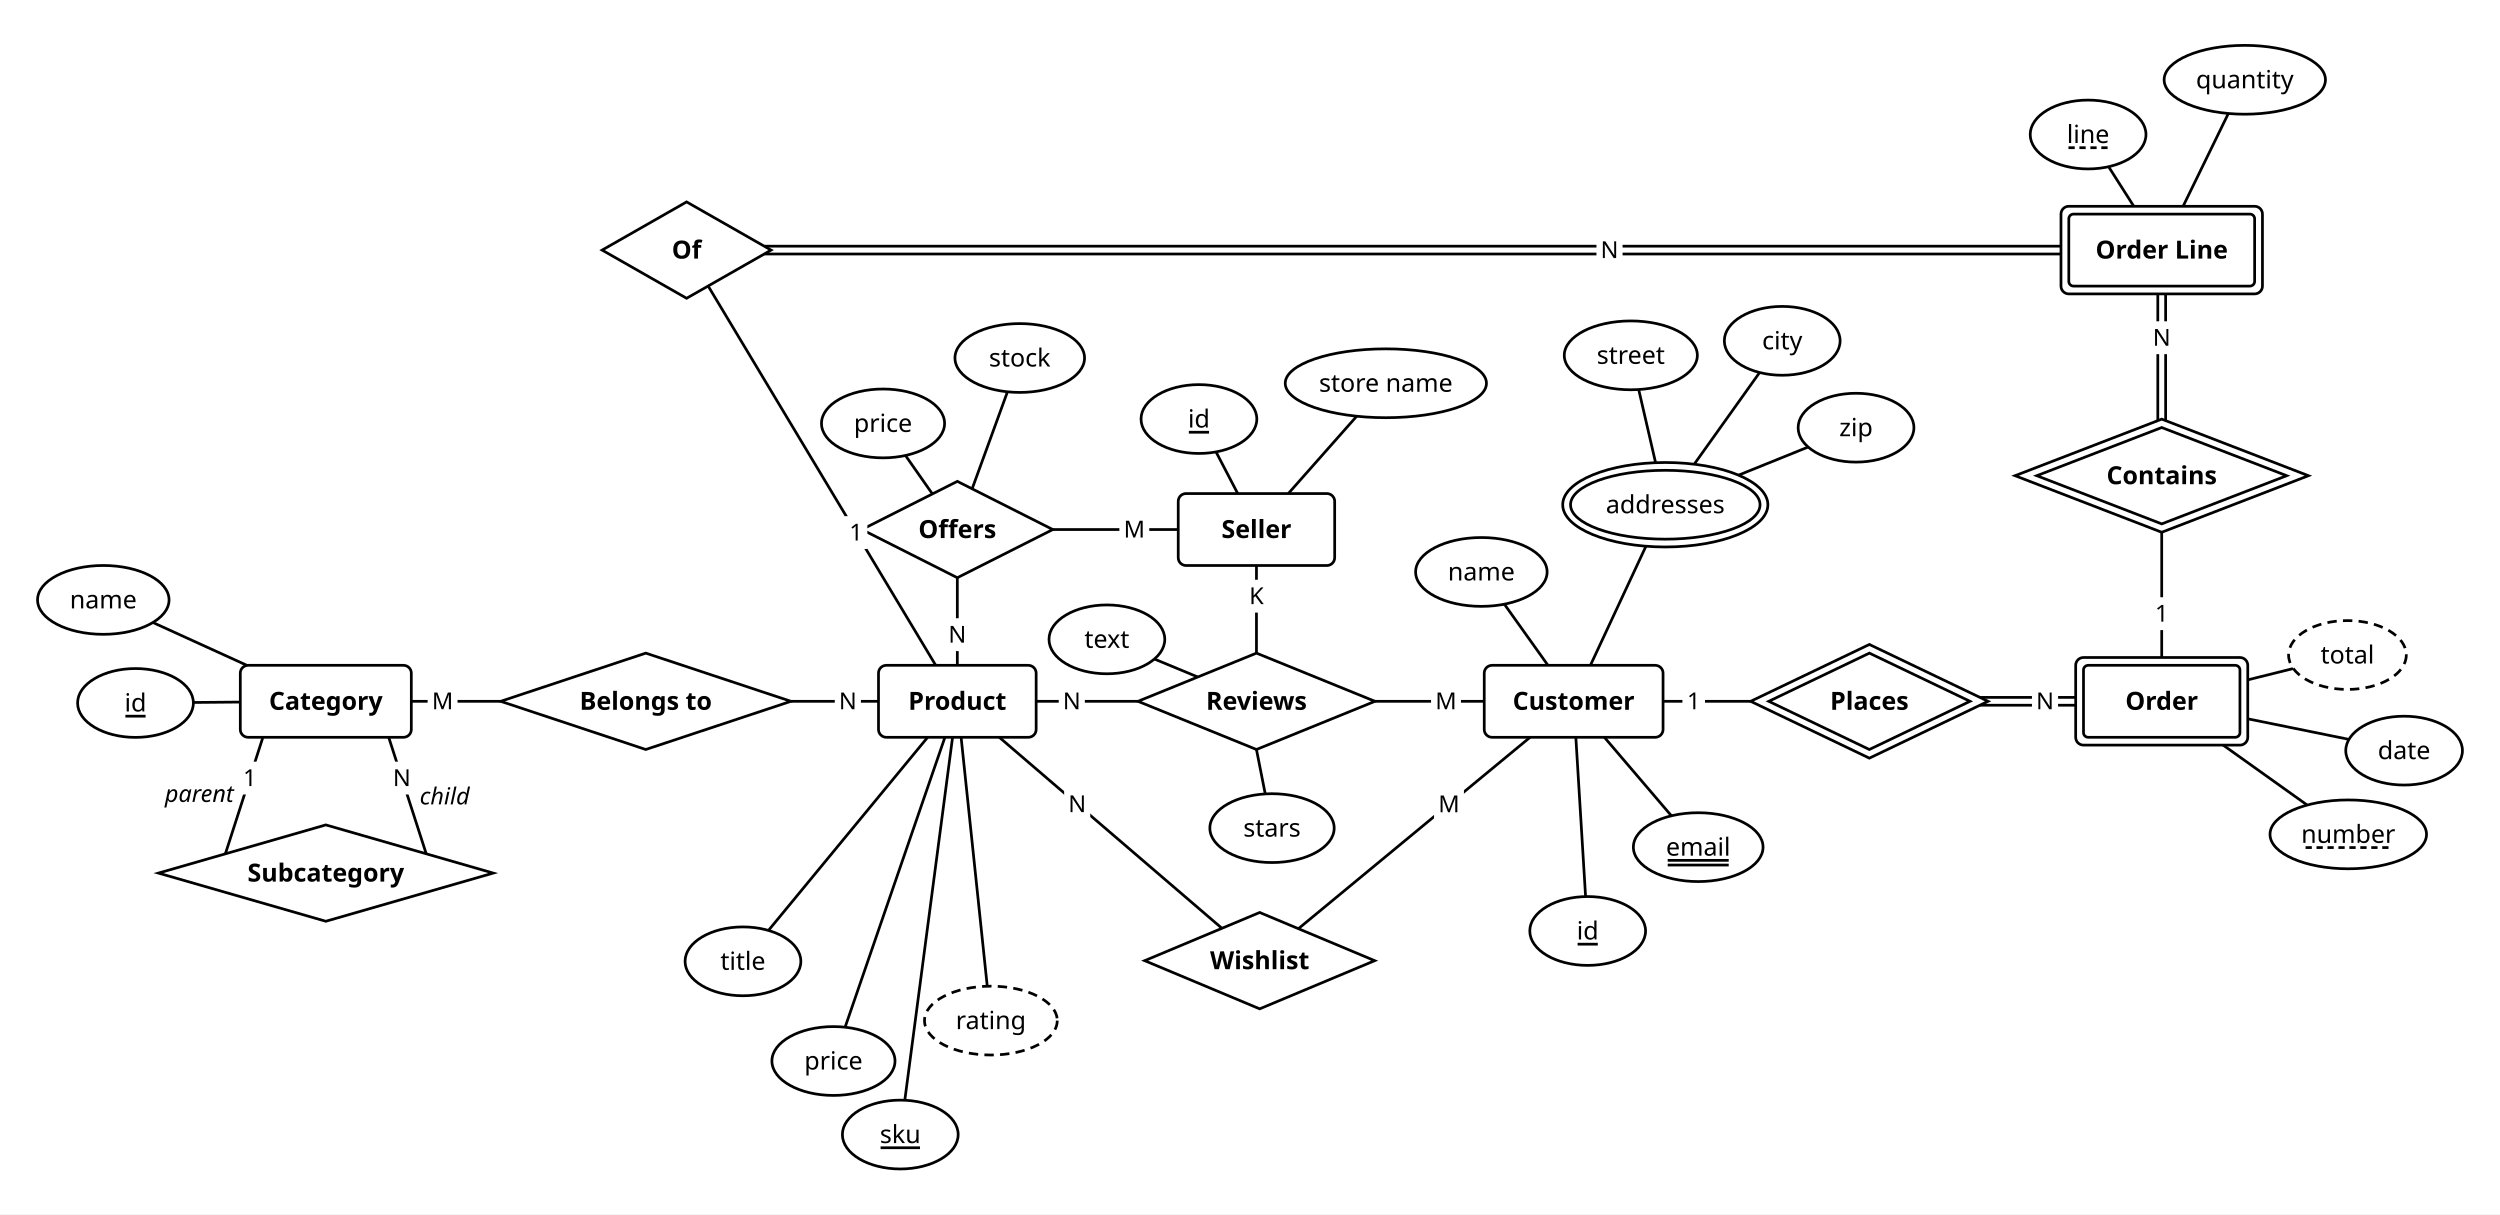
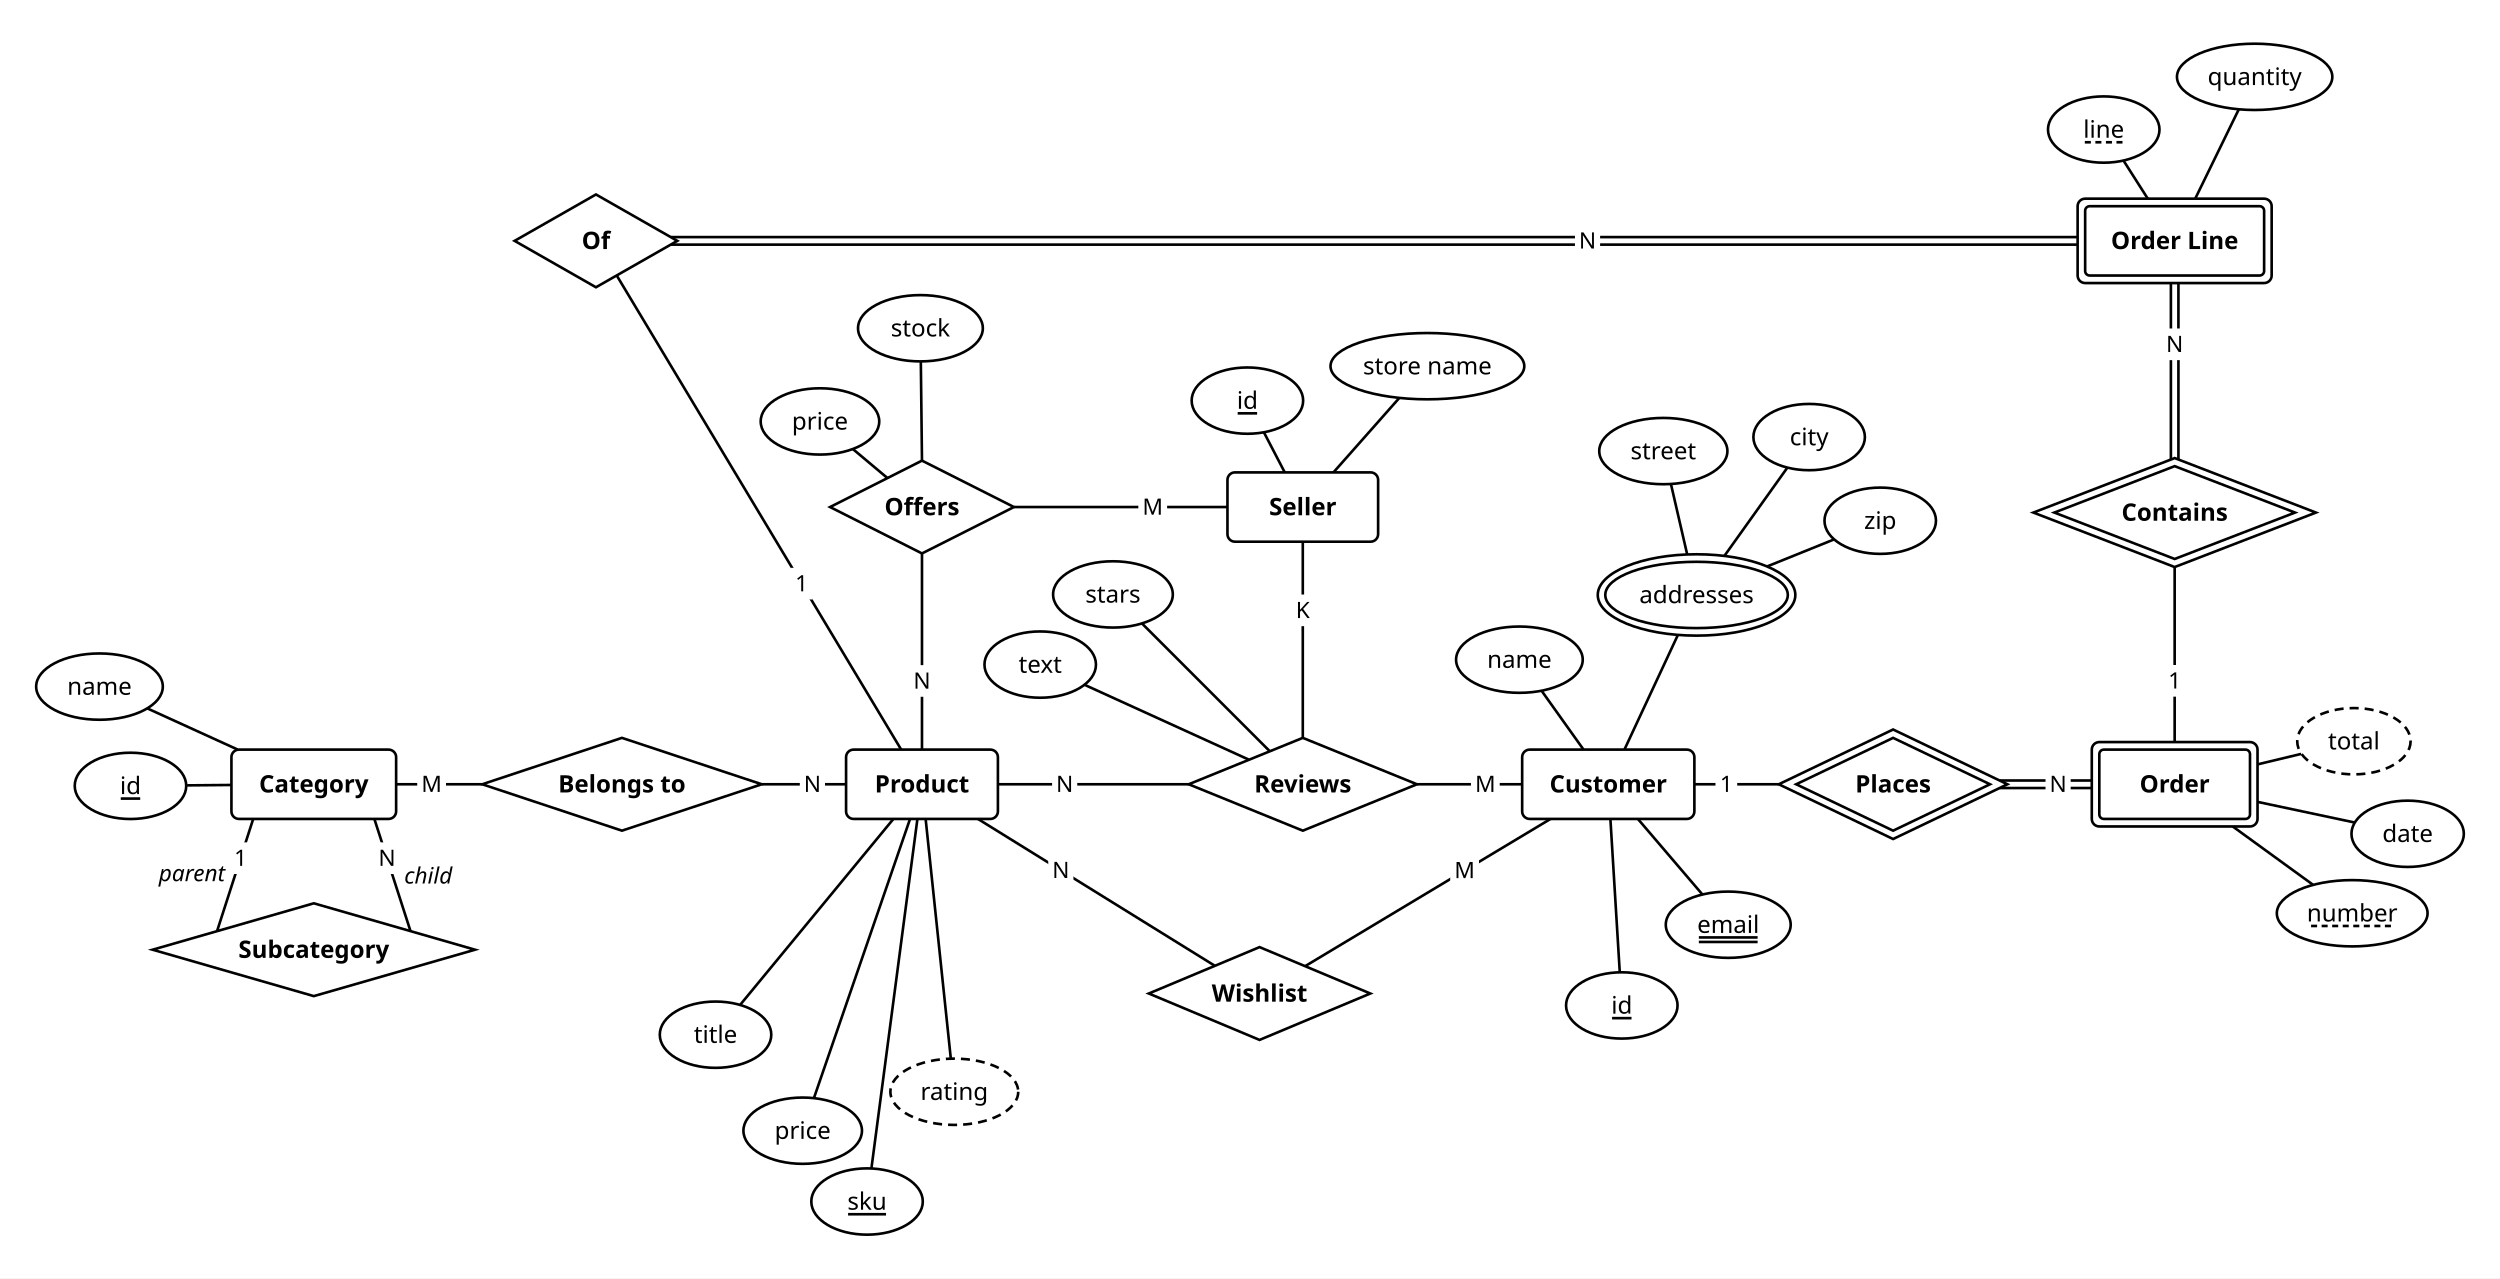
- <svg xmlns="http://www.w3.org/2000/svg" viewBox="-24 -29 1598.01 776.21" width="1598.01" height="776.21">
+ <svg xmlns="http://www.w3.org/2000/svg" viewBox="-24 -29 1659.25 848.45" width="1659.25" height="848.45">
  <style>
text { font-family: 'Vazirmatn', sans-serif; fill: #000000; }
.line { stroke: #000000; stroke-width: 1.75; fill: none; }
.shape { stroke: #000000; stroke-width: 1.75; fill: #ffffff; }
.outline { stroke: #000000; stroke-width: 1.75; fill: none; }
.dashed { stroke-dasharray: 6 4; }
.knockout { fill: #ffffff; stroke: none; }
</style>
-   <rect x="-24" y="-29" width="1598.01" height="776.21" fill="#ffffff" />
+   <rect x="-24" y="-29" width="1659.25" height="848.45" fill="#ffffff" />
  <g class="lines">
-     <line class="line" x1="983.28" y1="442.28" x2="989.51" y2="544.09" />
-     <line class="line" x1="965.47" y1="396.28" x2="937.6" y2="357.2" />
-     <line class="line" x1="1001.52" y1="442.28" x2="1044.38" y2="492.47" />
-     <line class="line" x1="992.6" y1="396.28" x2="1028.1" y2="320.15" />
-     <line class="line" x1="1034.26" y1="266.76" x2="1023.46" y2="219.99" />
-     <line class="line" x1="1058.94" y1="267.73" x2="1100.75" y2="209.11" />
-     <line class="line" x1="1087.27" y1="274.72" x2="1131.77" y2="256.74" />
-     <line class="line" x1="584.89" y1="442.28" x2="554.35" y2="674.28" />
-     <line class="line" x1="568.96" y1="442.28" x2="467.19" y2="565.74" />
-     <line class="line" x1="580" y1="442.28" x2="516.19" y2="627.6" />
-     <line class="line" x1="590.34" y1="442.28" x2="607.06" y2="601.4" />
-     <line class="line" x1="129.6" y1="419.76" x2="99.6" y2="420.02" />
-     <line class="line" x1="133.79" y1="396.28" x2="73.73" y2="368.91" />
-     <line class="line" x1="767.16" y1="286.48" x2="753.3" y2="259.87" />
-     <line class="line" x1="799.48" y1="286.48" x2="843.21" y2="237.05" />
-     <line class="line" x1="1397.04" y1="447.28" x2="1450.77" y2="485.61" />
-     <line class="line" x1="1412.78" y1="430.47" x2="1477.46" y2="443.63" />
-     <line class="line" x1="1412.78" y1="405.57" x2="1441.89" y2="398.31" />
-     <line class="line" x1="1339.94" y1="102.86" x2="1323.83" y2="77.56" />
-     <line class="line" x1="1371.44" y1="102.86" x2="1400.37" y2="43.54" />
-     <line class="line" x1="571.99" y1="286.72" x2="554.78" y2="262.15" />
-     <line class="line" x1="597.39" y1="283.46" x2="619.97" y2="221.44" />
-     <line class="line" x1="779.13" y1="450.08" x2="784.75" y2="478.47" />
-     <line class="line" x1="741.61" y1="403.74" x2="713.89" y2="392.26" />
-     <line class="line" x1="1039.02" y1="419.28" x2="1095.02" y2="419.28" />
-     <line class="line" x1="1302.78" y1="421.78" x2="1241.56" y2="421.78" />
-     <line class="line" x1="1302.78" y1="416.78" x2="1241.56" y2="416.78" />
-     <line class="line" x1="1357.78" y1="391.28" x2="1357.78" y2="311.23" />
-     <line class="line" x1="1360.28" y1="158.86" x2="1360.28" y2="239.87" />
-     <line class="line" x1="1355.28" y1="158.86" x2="1355.28" y2="239.87" />
-     <line class="line" x1="1293.39" y1="133.36" x2="464.49" y2="133.36" />
-     <line class="line" x1="1293.39" y1="128.36" x2="464.49" y2="128.36" />
-     <line class="line" x1="574.12" y1="396.28" x2="428.64" y2="153.81" />
-     <line class="line" x1="537.54" y1="419.28" x2="481.54" y2="419.28" />
-     <line class="line" x1="238.91" y1="419.28" x2="296.01" y2="419.28" />
-     <line class="line" x1="144.05" y1="442.28" x2="120.06" y2="516.76" />
-     <line class="line" x1="224.46" y1="442.28" x2="248.45" y2="516.76" />
-     <line class="line" x1="729.13" y1="309.48" x2="648.94" y2="309.48" />
-     <line class="line" x1="587.92" y1="396.28" x2="587.92" y2="340.28" />
-     <line class="line" x1="924.73" y1="419.28" x2="854.86" y2="419.28" />
-     <line class="line" x1="638.3" y1="419.28" x2="703.4" y2="419.28" />
-     <line class="line" x1="779.13" y1="332.48" x2="779.13" y2="388.48" />
-     <line class="line" x1="954.03" y1="442.28" x2="805.92" y2="564.63" />
-     <line class="line" x1="614.73" y1="442.28" x2="757.06" y2="564.37" />
+     <line class="line" x1="1044.82" y1="514.52" x2="1051.04" y2="616.33" />
+     <line class="line" x1="1027" y1="468.52" x2="999.13" y2="429.44" />
+     <line class="line" x1="1063.05" y1="514.52" x2="1105.92" y2="564.7" />
+     <line class="line" x1="1054.13" y1="468.52" x2="1089.63" y2="392.39" />
+     <line class="line" x1="1095.79" y1="338.99" x2="1084.99" y2="292.22" />
+     <line class="line" x1="1120.48" y1="339.96" x2="1162.29" y2="281.35" />
+     <line class="line" x1="1148.8" y1="346.96" x2="1193.31" y2="328.98" />
+     <line class="line" x1="584.89" y1="514.52" x2="554.35" y2="746.51" />
+     <line class="line" x1="568.96" y1="514.52" x2="467.19" y2="637.98" />
+     <line class="line" x1="580" y1="514.52" x2="516.19" y2="699.84" />
+     <line class="line" x1="590.34" y1="514.52" x2="607.06" y2="673.64" />
+     <line class="line" x1="129.6" y1="491.99" x2="99.6" y2="492.25" />
+     <line class="line" x1="133.79" y1="468.52" x2="73.73" y2="441.15" />
+     <line class="line" x1="828.69" y1="284.52" x2="814.84" y2="257.91" />
+     <line class="line" x1="861.01" y1="284.52" x2="904.74" y2="235.09" />
+     <line class="line" x1="1457.85" y1="519.52" x2="1511.25" y2="558.31" />
+     <line class="line" x1="1474.32" y1="503.21" x2="1538.87" y2="516.93" />
+     <line class="line" x1="1474.32" y1="478.31" x2="1503.49" y2="471.31" />
+     <line class="line" x1="1401.48" y1="102.86" x2="1385.36" y2="77.56" />
+     <line class="line" x1="1432.97" y1="102.86" x2="1461.9" y2="43.54" />
+     <line class="line" x1="565" y1="288.29" x2="542.02" y2="269.01" />
+     <line class="line" x1="587.92" y1="276.72" x2="587.15" y2="210.86" />
+     <line class="line" x1="818.77" y1="469.62" x2="733.91" y2="384.77" />
+     <line class="line" x1="804.95" y1="475.24" x2="695.75" y2="425.48" />
+     <line class="line" x1="1100.56" y1="491.52" x2="1156.56" y2="491.52" />
+     <line class="line" x1="1364.32" y1="494.02" x2="1303.1" y2="494.02" />
+     <line class="line" x1="1364.32" y1="489.02" x2="1303.1" y2="489.02" />
+     <line class="line" x1="1419.32" y1="463.52" x2="1419.32" y2="347.35" />
+     <line class="line" x1="1421.82" y1="158.86" x2="1421.82" y2="275.99" />
+     <line class="line" x1="1416.82" y1="158.86" x2="1416.82" y2="275.99" />
+     <line class="line" x1="1354.92" y1="133.36" x2="421.14" y2="133.36" />
+     <line class="line" x1="1354.92" y1="128.36" x2="421.14" y2="128.36" />
+     <line class="line" x1="574.12" y1="468.52" x2="385.3" y2="153.81" />
+     <line class="line" x1="537.54" y1="491.52" x2="481.54" y2="491.52" />
+     <line class="line" x1="238.91" y1="491.52" x2="296.01" y2="491.52" />
+     <line class="line" x1="144.05" y1="514.52" x2="120.06" y2="589" />
+     <line class="line" x1="224.46" y1="514.52" x2="248.45" y2="589" />
+     <line class="line" x1="790.66" y1="307.52" x2="648.94" y2="307.52" />
+     <line class="line" x1="587.92" y1="468.52" x2="587.92" y2="338.32" />
+     <line class="line" x1="986.26" y1="491.52" x2="916.4" y2="491.52" />
+     <line class="line" x1="638.3" y1="491.52" x2="764.93" y2="491.52" />
+     <line class="line" x1="840.66" y1="330.52" x2="840.66" y2="460.72" />
+     <line class="line" x1="1005.07" y1="514.52" x2="842.18" y2="612.25" />
+     <line class="line" x1="625.03" y1="514.52" x2="782.3" y2="612.01" />
  </g>
  <g class="shapes">
    <g class="entity" data-id="entity:Customer">
-       <rect class="shape" x="924.73" y="396.28" width="114.3" height="46" rx="5" />
-       <text x="981.87" y="424.72" font-size="16" font-weight="bold" text-anchor="middle">Customer</text>
+       <rect class="shape" x="986.26" y="468.52" width="114.3" height="46" rx="5" />
+       <text x="1043.41" y="496.96" font-size="16" font-weight="bold" text-anchor="middle">Customer</text>
    </g>
    <g class="attribute" data-id="attr:entity:Customer/id">
-       <ellipse class="shape" cx="990.85" cy="566.08" rx="37" ry="22" />
-       <text x="990.85" y="571.52" font-size="16" text-anchor="middle">id</text>
-       <line class="line" x1="984.4" y1="574.52" x2="997.31" y2="574.52" stroke-width="1" />
+       <ellipse class="shape" cx="1052.39" cy="638.31" rx="37" ry="22" />
+       <text x="1052.39" y="643.75" font-size="16" text-anchor="middle">id</text>
+       <line class="line" x1="1045.93" y1="646.75" x2="1058.84" y2="646.75" stroke-width="1" />
    </g>
    <g class="attribute" data-id="attr:entity:Customer/name">
-       <ellipse class="shape" cx="922.89" cy="336.59" rx="42.03" ry="22" />
-       <text x="922.89" y="342.03" font-size="16" text-anchor="middle">name</text>
+       <ellipse class="shape" cx="984.43" cy="408.83" rx="42.03" ry="22" />
+       <text x="984.43" y="414.27" font-size="16" text-anchor="middle">name</text>
    </g>
    <g class="attribute" data-id="attr:entity:Customer/email">
-       <ellipse class="shape" cx="1061.5" cy="512.5" rx="41.45" ry="22" />
-       <text x="1061.5" y="517.94" font-size="16" text-anchor="middle">email</text>
-       <line class="line" x1="1042" y1="520.94" x2="1081" y2="520.94" stroke-width="1" />
-       <line class="line" x1="1042" y1="523.94" x2="1081" y2="523.94" stroke-width="1" />
+       <ellipse class="shape" cx="1123.03" cy="584.74" rx="41.45" ry="22" />
+       <text x="1123.03" y="590.18" font-size="16" text-anchor="middle">email</text>
+       <line class="line" x1="1103.53" y1="593.18" x2="1142.53" y2="593.18" stroke-width="1" />
+       <line class="line" x1="1103.53" y1="596.18" x2="1142.53" y2="596.18" stroke-width="1" />
    </g>
    <g class="attribute" data-id="attr:entity:Customer/addresses">
-       <ellipse class="shape" cx="1040.46" cy="293.63" rx="65.57" ry="27" />
-       <ellipse class="outline" cx="1040.46" cy="293.63" rx="60.57" ry="22" />
-       <text x="1040.46" y="299.07" font-size="16" text-anchor="middle">addresses</text>
+       <ellipse class="shape" cx="1102" cy="365.87" rx="65.57" ry="27" />
+       <ellipse class="outline" cx="1102" cy="365.87" rx="60.57" ry="22" />
+       <text x="1102" y="371.31" font-size="16" text-anchor="middle">addresses</text>
    </g>
    <g class="attribute" data-id="attr:attr:entity:Customer/addresses/street">
-       <ellipse class="shape" cx="1018.42" cy="198.14" rx="42.53" ry="22" />
-       <text x="1018.42" y="203.58" font-size="16" text-anchor="middle">street</text>
+       <ellipse class="shape" cx="1079.95" cy="270.38" rx="42.53" ry="22" />
+       <text x="1079.95" y="275.82" font-size="16" text-anchor="middle">street</text>
    </g>
    <g class="attribute" data-id="attr:attr:entity:Customer/addresses/city">
-       <ellipse class="shape" cx="1115.2" cy="188.86" rx="37" ry="22" />
-       <text x="1115.2" y="194.3" font-size="16" text-anchor="middle">city</text>
+       <ellipse class="shape" cx="1176.73" cy="261.09" rx="37" ry="22" />
+       <text x="1176.73" y="266.53" font-size="16" text-anchor="middle">city</text>
    </g>
    <g class="attribute" data-id="attr:attr:entity:Customer/addresses/zip">
-       <ellipse class="shape" cx="1162.38" cy="244.38" rx="37" ry="22" />
-       <text x="1162.38" y="249.82" font-size="16" text-anchor="middle">zip</text>
+       <ellipse class="shape" cx="1223.91" cy="316.61" rx="37" ry="22" />
+       <text x="1223.91" y="322.05" font-size="16" text-anchor="middle">zip</text>
    </g>
    <g class="entity" data-id="entity:Product">
-       <rect class="shape" x="537.54" y="396.28" width="100.77" height="46" rx="5" />
-       <text x="587.92" y="424.72" font-size="16" font-weight="bold" text-anchor="middle">Product</text>
+       <rect class="shape" x="537.54" y="468.52" width="100.77" height="46" rx="5" />
+       <text x="587.92" y="496.96" font-size="16" font-weight="bold" text-anchor="middle">Product</text>
    </g>
    <g class="attribute" data-id="attr:entity:Product/sku">
-       <ellipse class="shape" cx="551.46" cy="696.21" rx="37" ry="22" />
-       <text x="551.46" y="701.65" font-size="16" text-anchor="middle">sku</text>
-       <line class="line" x1="538.87" y1="704.65" x2="564.06" y2="704.65" stroke-width="1" />
+       <ellipse class="shape" cx="551.46" cy="768.45" rx="37" ry="22" />
+       <text x="551.46" y="773.89" font-size="16" text-anchor="middle">sku</text>
+       <line class="line" x1="538.87" y1="776.89" x2="564.06" y2="776.89" stroke-width="1" />
    </g>
    <g class="attribute" data-id="attr:entity:Product/title">
-       <ellipse class="shape" cx="450.9" cy="585.49" rx="37" ry="22" />
-       <text x="450.9" y="590.93" font-size="16" text-anchor="middle">title</text>
+       <ellipse class="shape" cx="450.9" cy="657.73" rx="37" ry="22" />
+       <text x="450.9" y="663.17" font-size="16" text-anchor="middle">title</text>
    </g>
    <g class="attribute" data-id="attr:entity:Product/price">
-       <ellipse class="shape" cx="508.75" cy="649.2" rx="39.34" ry="22" />
-       <text x="508.75" y="654.64" font-size="16" text-anchor="middle">price</text>
+       <ellipse class="shape" cx="508.75" cy="721.44" rx="39.34" ry="22" />
+       <text x="508.75" y="726.88" font-size="16" text-anchor="middle">price</text>
    </g>
    <g class="attribute" data-id="attr:entity:Product/rating">
-       <ellipse class="shape dashed" cx="609.37" cy="623.37" rx="42.42" ry="22" />
-       <text x="609.37" y="628.81" font-size="16" text-anchor="middle">rating</text>
+       <ellipse class="shape dashed" cx="609.37" cy="695.61" rx="42.42" ry="22" />
+       <text x="609.37" y="701.05" font-size="16" text-anchor="middle">rating</text>
    </g>
    <g class="entity" data-id="entity:Category">
-       <rect class="shape" x="129.6" y="396.28" width="109.31" height="46" rx="5" />
-       <text x="184.26" y="424.72" font-size="16" font-weight="bold" text-anchor="middle">Category</text>
+       <rect class="shape" x="129.6" y="468.52" width="109.31" height="46" rx="5" />
+       <text x="184.26" y="496.96" font-size="16" font-weight="bold" text-anchor="middle">Category</text>
    </g>
    <g class="attribute" data-id="attr:entity:Category/id">
-       <ellipse class="shape" cx="62.6" cy="420.34" rx="37" ry="22" />
-       <text x="62.6" y="425.78" font-size="16" text-anchor="middle">id</text>
-       <line class="line" x1="56.15" y1="428.78" x2="69.06" y2="428.78" stroke-width="1" />
+       <ellipse class="shape" cx="62.6" cy="492.58" rx="37" ry="22" />
+       <text x="62.6" y="498.02" font-size="16" text-anchor="middle">id</text>
+       <line class="line" x1="56.15" y1="501.02" x2="69.06" y2="501.02" stroke-width="1" />
    </g>
    <g class="attribute" data-id="attr:entity:Category/name">
-       <ellipse class="shape" cx="42.03" cy="354.46" rx="42.03" ry="22" />
-       <text x="42.03" y="359.9" font-size="16" text-anchor="middle">name</text>
+       <ellipse class="shape" cx="42.03" cy="426.7" rx="42.03" ry="22" />
+       <text x="42.03" y="432.14" font-size="16" text-anchor="middle">name</text>
    </g>
    <g class="entity" data-id="entity:Seller">
-       <rect class="shape" x="729.13" y="286.48" width="100" height="46" rx="5" />
-       <text x="779.13" y="314.92" font-size="16" font-weight="bold" text-anchor="middle">Seller</text>
+       <rect class="shape" x="790.66" y="284.52" width="100" height="46" rx="5" />
+       <text x="840.66" y="312.96" font-size="16" font-weight="bold" text-anchor="middle">Seller</text>
    </g>
    <g class="attribute" data-id="attr:entity:Seller/id">
-       <ellipse class="shape" cx="742.36" cy="238.85" rx="37" ry="22" />
-       <text x="742.36" y="244.29" font-size="16" text-anchor="middle">id</text>
-       <line class="line" x1="735.91" y1="247.29" x2="748.82" y2="247.29" stroke-width="1" />
+       <ellipse class="shape" cx="803.9" cy="236.89" rx="37" ry="22" />
+       <text x="803.9" y="242.33" font-size="16" text-anchor="middle">id</text>
+       <line class="line" x1="797.44" y1="245.33" x2="810.35" y2="245.33" stroke-width="1" />
    </g>
    <g class="attribute" data-id="attr:entity:Seller/store name">
-       <ellipse class="shape" cx="861.84" cy="215.99" rx="64.31" ry="22" />
-       <text x="861.84" y="221.43" font-size="16" text-anchor="middle">store name</text>
+       <ellipse class="shape" cx="923.37" cy="214.03" rx="64.31" ry="22" />
+       <text x="923.37" y="219.47" font-size="16" text-anchor="middle">store name</text>
    </g>
    <g class="entity" data-id="entity:Order">
-       <rect class="shape" x="1302.78" y="391.28" width="110" height="56" rx="5" />
-       <rect class="outline" x="1307.78" y="396.28" width="100" height="46" rx="3" />
-       <text x="1357.78" y="424.72" font-size="16" font-weight="bold" text-anchor="middle">Order</text>
+       <rect class="shape" x="1364.32" y="463.52" width="110" height="56" rx="5" />
+       <rect class="outline" x="1369.32" y="468.52" width="100" height="46" rx="3" />
+       <text x="1419.32" y="496.96" font-size="16" font-weight="bold" text-anchor="middle">Order</text>
    </g>
    <g class="attribute" data-id="attr:entity:Order/number">
-       <ellipse class="shape" cx="1477.02" cy="504.33" rx="50.02" ry="22" />
-       <text x="1477.02" y="509.77" font-size="16" text-anchor="middle">number</text>
-       <line class="line" x1="1449.73" y1="512.77" x2="1504.31" y2="512.77" stroke-width="1" stroke-dasharray="4 3" />
+       <ellipse class="shape" cx="1537.15" cy="577.13" rx="50.02" ry="22" />
+       <text x="1537.15" y="582.57" font-size="16" text-anchor="middle">number</text>
+       <line class="line" x1="1509.86" y1="585.57" x2="1564.44" y2="585.57" stroke-width="1" stroke-dasharray="4 3" />
    </g>
    <g class="attribute" data-id="attr:entity:Order/date">
-       <ellipse class="shape" cx="1512.71" cy="450.8" rx="37.29" ry="22" />
-       <text x="1512.71" y="456.24" font-size="16" text-anchor="middle">date</text>
+       <ellipse class="shape" cx="1573.96" cy="524.39" rx="37.29" ry="22" />
+       <text x="1573.96" y="529.83" font-size="16" text-anchor="middle">date</text>
    </g>
    <g class="attribute" data-id="attr:entity:Order/total">
-       <ellipse class="shape dashed" cx="1476.49" cy="389.68" rx="37.62" ry="22" />
-       <text x="1476.49" y="395.12" font-size="16" text-anchor="middle">total</text>
+       <ellipse class="shape dashed" cx="1538.29" cy="462.95" rx="37.62" ry="22" />
+       <text x="1538.29" y="468.39" font-size="16" text-anchor="middle">total</text>
    </g>
    <g class="entity" data-id="entity:Order Line">
-       <rect class="shape" x="1293.39" y="102.86" width="128.78" height="56" rx="5" />
-       <rect class="outline" x="1298.39" y="107.86" width="118.78" height="46" rx="3" />
-       <text x="1357.78" y="136.3" font-size="16" font-weight="bold" text-anchor="middle">Order Line</text>
+       <rect class="shape" x="1354.92" y="102.86" width="128.78" height="56" rx="5" />
+       <rect class="outline" x="1359.92" y="107.86" width="118.78" height="46" rx="3" />
+       <text x="1419.32" y="136.3" font-size="16" font-weight="bold" text-anchor="middle">Order Line</text>
    </g>
    <g class="attribute" data-id="attr:entity:Order Line/line">
-       <ellipse class="shape" cx="1310.72" cy="56.98" rx="37" ry="22" />
-       <text x="1310.72" y="62.42" font-size="16" text-anchor="middle">line</text>
-       <line class="line" x1="1298.17" y1="65.42" x2="1323.27" y2="65.42" stroke-width="1" stroke-dasharray="4 3" />
+       <ellipse class="shape" cx="1372.25" cy="56.98" rx="37" ry="22" />
+       <text x="1372.25" y="62.42" font-size="16" text-anchor="middle">line</text>
+       <line class="line" x1="1359.7" y1="65.42" x2="1384.8" y2="65.42" stroke-width="1" stroke-dasharray="4 3" />
    </g>
    <g class="attribute" data-id="attr:entity:Order Line/quantity">
-       <ellipse class="shape" cx="1410.88" cy="22" rx="51.56" ry="22" />
-       <text x="1410.88" y="27.44" font-size="16" text-anchor="middle">quantity</text>
+       <ellipse class="shape" cx="1472.41" cy="22" rx="51.56" ry="22" />
+       <text x="1472.41" y="27.44" font-size="16" text-anchor="middle">quantity</text>
    </g>
    <g class="relationship" data-id="rel:Places(Customer,Order)">
-       <polygon class="shape" points="1170.9,382.94 1246.78,419.28 1170.9,455.62 1095.02,419.28" />
-       <polygon class="outline" points="1170.9,388.48 1235.21,419.28 1170.9,450.08 1106.6,419.28" />
-       <text x="1170.9" y="424.72" font-size="16" font-weight="bold" text-anchor="middle">Places</text>
+       <polygon class="shape" points="1232.44,455.17 1308.32,491.52 1232.44,527.86 1156.56,491.52" />
+       <polygon class="outline" points="1232.44,460.72 1296.74,491.52 1232.44,522.32 1168.13,491.52" />
+       <text x="1232.44" y="496.96" font-size="16" font-weight="bold" text-anchor="middle">Places</text>
    </g>
    <g class="relationship" data-id="rel:Contains(Order,Order Line)">
-       <polygon class="shape" points="1357.78,238.91 1451.55,275.07 1357.78,311.23 1264.02,275.07" />
-       <polygon class="outline" points="1357.78,244.27 1437.65,275.07 1357.78,305.87 1277.91,275.07" />
-       <text x="1357.78" y="280.51" font-size="16" font-weight="bold" text-anchor="middle">Contains</text>
+       <polygon class="shape" points="1419.32,275.03 1513.08,311.19 1419.32,347.35 1325.55,311.19" />
+       <polygon class="outline" points="1419.32,280.39 1499.18,311.19 1419.32,341.99 1339.45,311.19" />
+       <text x="1419.32" y="316.63" font-size="16" font-weight="bold" text-anchor="middle">Contains</text>
    </g>
    <g class="relationship" data-id="rel:Of(Order Line,Product)">
-       <polygon class="shape" points="414.87,100.06 468.87,130.86 414.87,161.66 360.87,130.86" />
-       <text x="414.87" y="136.3" font-size="16" font-weight="bold" text-anchor="middle">Of</text>
+       <polygon class="shape" points="371.53,100.06 425.53,130.86 371.53,161.66 317.53,130.86" />
+       <text x="371.53" y="136.3" font-size="16" font-weight="bold" text-anchor="middle">Of</text>
    </g>
    <g class="relationship" data-id="rel:Belongs to(Product,Category)">
-       <polygon class="shape" points="388.77,388.48 481.54,419.28 388.77,450.08 296.01,419.28" />
-       <text x="388.77" y="424.72" font-size="16" font-weight="bold" text-anchor="middle">Belongs to</text>
+       <polygon class="shape" points="388.77,460.72 481.54,491.52 388.77,522.32 296.01,491.52" />
+       <text x="388.77" y="496.96" font-size="16" font-weight="bold" text-anchor="middle">Belongs to</text>
    </g>
    <g class="relationship" data-id="rel:Subcategory(Category,Category)">
-       <polygon class="shape" points="184.26,498.28 291.25,529.08 184.26,559.88 77.26,529.08" />
-       <text x="184.26" y="534.52" font-size="16" font-weight="bold" text-anchor="middle">Subcategory</text>
+       <polygon class="shape" points="184.26,570.52 291.25,601.32 184.26,632.12 77.26,601.32" />
+       <text x="184.26" y="606.76" font-size="16" font-weight="bold" text-anchor="middle">Subcategory</text>
    </g>
    <g class="relationship" data-id="rel:Offers(Seller,Product)">
-       <polygon class="shape" points="587.92,278.68 648.94,309.48 587.92,340.28 526.91,309.48" />
-       <text x="587.92" y="314.92" font-size="16" font-weight="bold" text-anchor="middle">Offers</text>
+       <polygon class="shape" points="587.92,276.72 648.94,307.52 587.92,338.32 526.91,307.52" />
+       <text x="587.92" y="312.96" font-size="16" font-weight="bold" text-anchor="middle">Offers</text>
    </g>
    <g class="attribute" data-id="attr:rel:Offers(Seller,Product)/price">
-       <ellipse class="shape" cx="540.44" cy="241.66" rx="39.34" ry="22" />
-       <text x="540.44" y="247.1" font-size="16" text-anchor="middle">price</text>
+       <ellipse class="shape" cx="520.21" cy="250.7" rx="39.34" ry="22" />
+       <text x="520.21" y="256.14" font-size="16" text-anchor="middle">price</text>
    </g>
    <g class="attribute" data-id="attr:rel:Offers(Seller,Product)/stock">
-       <ellipse class="shape" cx="627.83" cy="199.84" rx="41.42" ry="22" />
-       <text x="627.83" y="205.28" font-size="16" text-anchor="middle">stock</text>
+       <ellipse class="shape" cx="586.89" cy="188.86" rx="41.42" ry="22" />
+       <text x="586.89" y="194.3" font-size="16" text-anchor="middle">stock</text>
    </g>
    <g class="relationship" data-id="rel:Reviews(Customer,Product,Seller)">
-       <polygon class="shape" points="779.13,388.48 854.86,419.28 779.13,450.08 703.4,419.28" />
-       <text x="779.13" y="424.72" font-size="16" font-weight="bold" text-anchor="middle">Reviews</text>
+       <polygon class="shape" points="840.66,460.72 916.4,491.52 840.66,522.32 764.93,491.52" />
+       <text x="840.66" y="496.96" font-size="16" font-weight="bold" text-anchor="middle">Reviews</text>
    </g>
    <g class="attribute" data-id="attr:rel:Reviews(Customer,Product,Seller)/stars">
-       <ellipse class="shape" cx="789.08" cy="500.34" rx="39.73" ry="22" />
-       <text x="789.08" y="505.78" font-size="16" text-anchor="middle">stars</text>
+       <ellipse class="shape" cx="714.67" cy="365.52" rx="39.73" ry="22" />
+       <text x="714.67" y="370.96" font-size="16" text-anchor="middle">stars</text>
    </g>
    <g class="attribute" data-id="attr:rel:Reviews(Customer,Product,Seller)/text">
-       <ellipse class="shape" cx="683.53" cy="379.68" rx="37" ry="22" />
-       <text x="683.53" y="385.12" font-size="16" text-anchor="middle">text</text>
+       <ellipse class="shape" cx="666.39" cy="412.09" rx="37" ry="22" />
+       <text x="666.39" y="417.53" font-size="16" text-anchor="middle">text</text>
    </g>
    <g class="relationship" data-id="rel:Wishlist(Customer,Product)">
-       <polygon class="shape" points="781.19,554.26 854.7,585.06 781.19,615.86 707.67,585.06" />
-       <text x="781.19" y="590.5" font-size="16" font-weight="bold" text-anchor="middle">Wishlist</text>
+       <polygon class="shape" points="811.95,599.59 885.47,630.39 811.95,661.19 738.44,630.39" />
+       <text x="811.95" y="635.83" font-size="16" font-weight="bold" text-anchor="middle">Wishlist</text>
    </g>
  </g>
  <g class="labels">
-     <rect class="knockout" x="1051.41" y="408.78" width="14.43" height="21" />
-     <text x="1058.62" y="424.38" font-size="15" text-anchor="middle">1</text>
-     <rect class="knockout" x="1274.83" y="408.78" width="16.7" height="21" />
-     <text x="1283.18" y="424.38" font-size="15" text-anchor="middle">N</text>
-     <rect class="knockout" x="1350.57" y="352.76" width="14.43" height="21" />
-     <text x="1357.78" y="368.36" font-size="15" text-anchor="middle">1</text>
-     <rect class="knockout" x="1349.43" y="176.38" width="16.7" height="21" />
-     <text x="1357.78" y="191.98" font-size="15" text-anchor="middle">N</text>
-     <rect class="knockout" x="996.46" y="120.36" width="16.7" height="21" />
-     <text x="1004.81" y="135.96" font-size="15" text-anchor="middle">N</text>
-     <rect class="knockout" x="515.99" y="300.91" width="14.43" height="21" />
-     <text x="523.2" y="316.51" font-size="15" text-anchor="middle">1</text>
-     <rect class="knockout" x="509.59" y="408.78" width="16.7" height="21" />
-     <text x="517.94" y="424.38" font-size="15" text-anchor="middle">N</text>
-     <rect class="knockout" x="249.35" y="408.78" width="19.1" height="21" />
-     <text x="258.9" y="424.38" font-size="15" text-anchor="middle">M</text>
-     <rect class="knockout" x="128.44" y="457.85" width="14.43" height="21" />
-     <text x="135.66" y="473.45" font-size="15" text-anchor="middle">1</text>
-     <text x="103.38" y="483.6" font-size="15" text-anchor="middle" font-style="italic">parent</text>
-     <rect class="knockout" x="224.51" y="457.85" width="16.7" height="21" />
-     <text x="232.86" y="473.45" font-size="15" text-anchor="middle">N</text>
-     <text x="260.24" y="485.18" font-size="15" text-anchor="middle" font-style="italic">child</text>
-     <rect class="knockout" x="691.51" y="298.98" width="19.1" height="21" />
-     <text x="701.06" y="314.58" font-size="15" text-anchor="middle">M</text>
-     <rect class="knockout" x="579.57" y="366.18" width="16.7" height="21" />
-     <text x="587.92" y="381.78" font-size="15" text-anchor="middle">N</text>
-     <rect class="knockout" x="890.73" y="408.78" width="19.1" height="21" />
-     <text x="900.27" y="424.38" font-size="15" text-anchor="middle">M</text>
-     <rect class="knockout" x="652.74" y="408.78" width="16.7" height="21" />
-     <text x="661.09" y="424.38" font-size="15" text-anchor="middle">N</text>
-     <rect class="knockout" x="771.42" y="341.58" width="15.41" height="21" />
-     <text x="779.13" y="357.18" font-size="15" text-anchor="middle">K</text>
-     <rect class="knockout" x="892.65" y="474.6" width="19.1" height="21" />
-     <text x="902.19" y="490.2" font-size="15" text-anchor="middle">M</text>
-     <rect class="knockout" x="656.2" y="474.51" width="16.7" height="21" />
-     <text x="664.55" y="490.11" font-size="15" text-anchor="middle">N</text>
+     <rect class="knockout" x="1114.56" y="481.02" width="14.43" height="21" />
+     <text x="1121.77" y="496.62" font-size="15" text-anchor="middle">1</text>
+     <rect class="knockout" x="1333.61" y="481.02" width="16.7" height="21" />
+     <text x="1341.97" y="496.62" font-size="15" text-anchor="middle">N</text>
+     <rect class="knockout" x="1412.1" y="412.36" width="14.43" height="21" />
+     <text x="1419.32" y="427.96" font-size="15" text-anchor="middle">1</text>
+     <rect class="knockout" x="1410.97" y="189.02" width="16.7" height="21" />
+     <text x="1419.32" y="204.62" font-size="15" text-anchor="middle">N</text>
+     <rect class="knockout" x="1021.29" y="120.36" width="16.7" height="21" />
+     <text x="1029.64" y="135.96" font-size="15" text-anchor="middle">N</text>
+     <rect class="knockout" x="500.82" y="347.87" width="14.43" height="21" />
+     <text x="508.03" y="363.47" font-size="15" text-anchor="middle">1</text>
+     <rect class="knockout" x="506.84" y="481.02" width="16.7" height="21" />
+     <text x="515.19" y="496.62" font-size="15" text-anchor="middle">N</text>
+     <rect class="knockout" x="252.91" y="481.02" width="19.1" height="21" />
+     <text x="262.46" y="496.62" font-size="15" text-anchor="middle">M</text>
+     <rect class="knockout" x="128.44" y="530.08" width="14.43" height="21" />
+     <text x="135.66" y="545.68" font-size="15" text-anchor="middle">1</text>
+     <text x="103.38" y="555.84" font-size="15" text-anchor="middle" font-style="italic">parent</text>
+     <rect class="knockout" x="224.51" y="530.08" width="16.7" height="21" />
+     <text x="232.86" y="545.68" font-size="15" text-anchor="middle">N</text>
+     <text x="260.24" y="557.42" font-size="15" text-anchor="middle" font-style="italic">child</text>
+     <rect class="knockout" x="731.51" y="297.02" width="19.1" height="21" />
+     <text x="741.06" y="312.62" font-size="15" text-anchor="middle">M</text>
+     <rect class="knockout" x="579.57" y="412.45" width="16.7" height="21" />
+     <text x="587.92" y="428.05" font-size="15" text-anchor="middle">N</text>
+     <rect class="knockout" x="952.26" y="481.02" width="19.1" height="21" />
+     <text x="961.81" y="496.62" font-size="15" text-anchor="middle">M</text>
+     <rect class="knockout" x="674.27" y="481.02" width="16.7" height="21" />
+     <text x="682.62" y="496.62" font-size="15" text-anchor="middle">N</text>
+     <rect class="knockout" x="832.96" y="365.59" width="15.41" height="21" />
+     <text x="840.66" y="381.19" font-size="15" text-anchor="middle">K</text>
+     <rect class="knockout" x="938.51" y="538.22" width="19.1" height="21" />
+     <text x="948.06" y="553.82" font-size="15" text-anchor="middle">M</text>
+     <rect class="knockout" x="671.72" y="538.14" width="16.7" height="21" />
+     <text x="680.07" y="553.74" font-size="15" text-anchor="middle">N</text>
  </g>
</svg>
